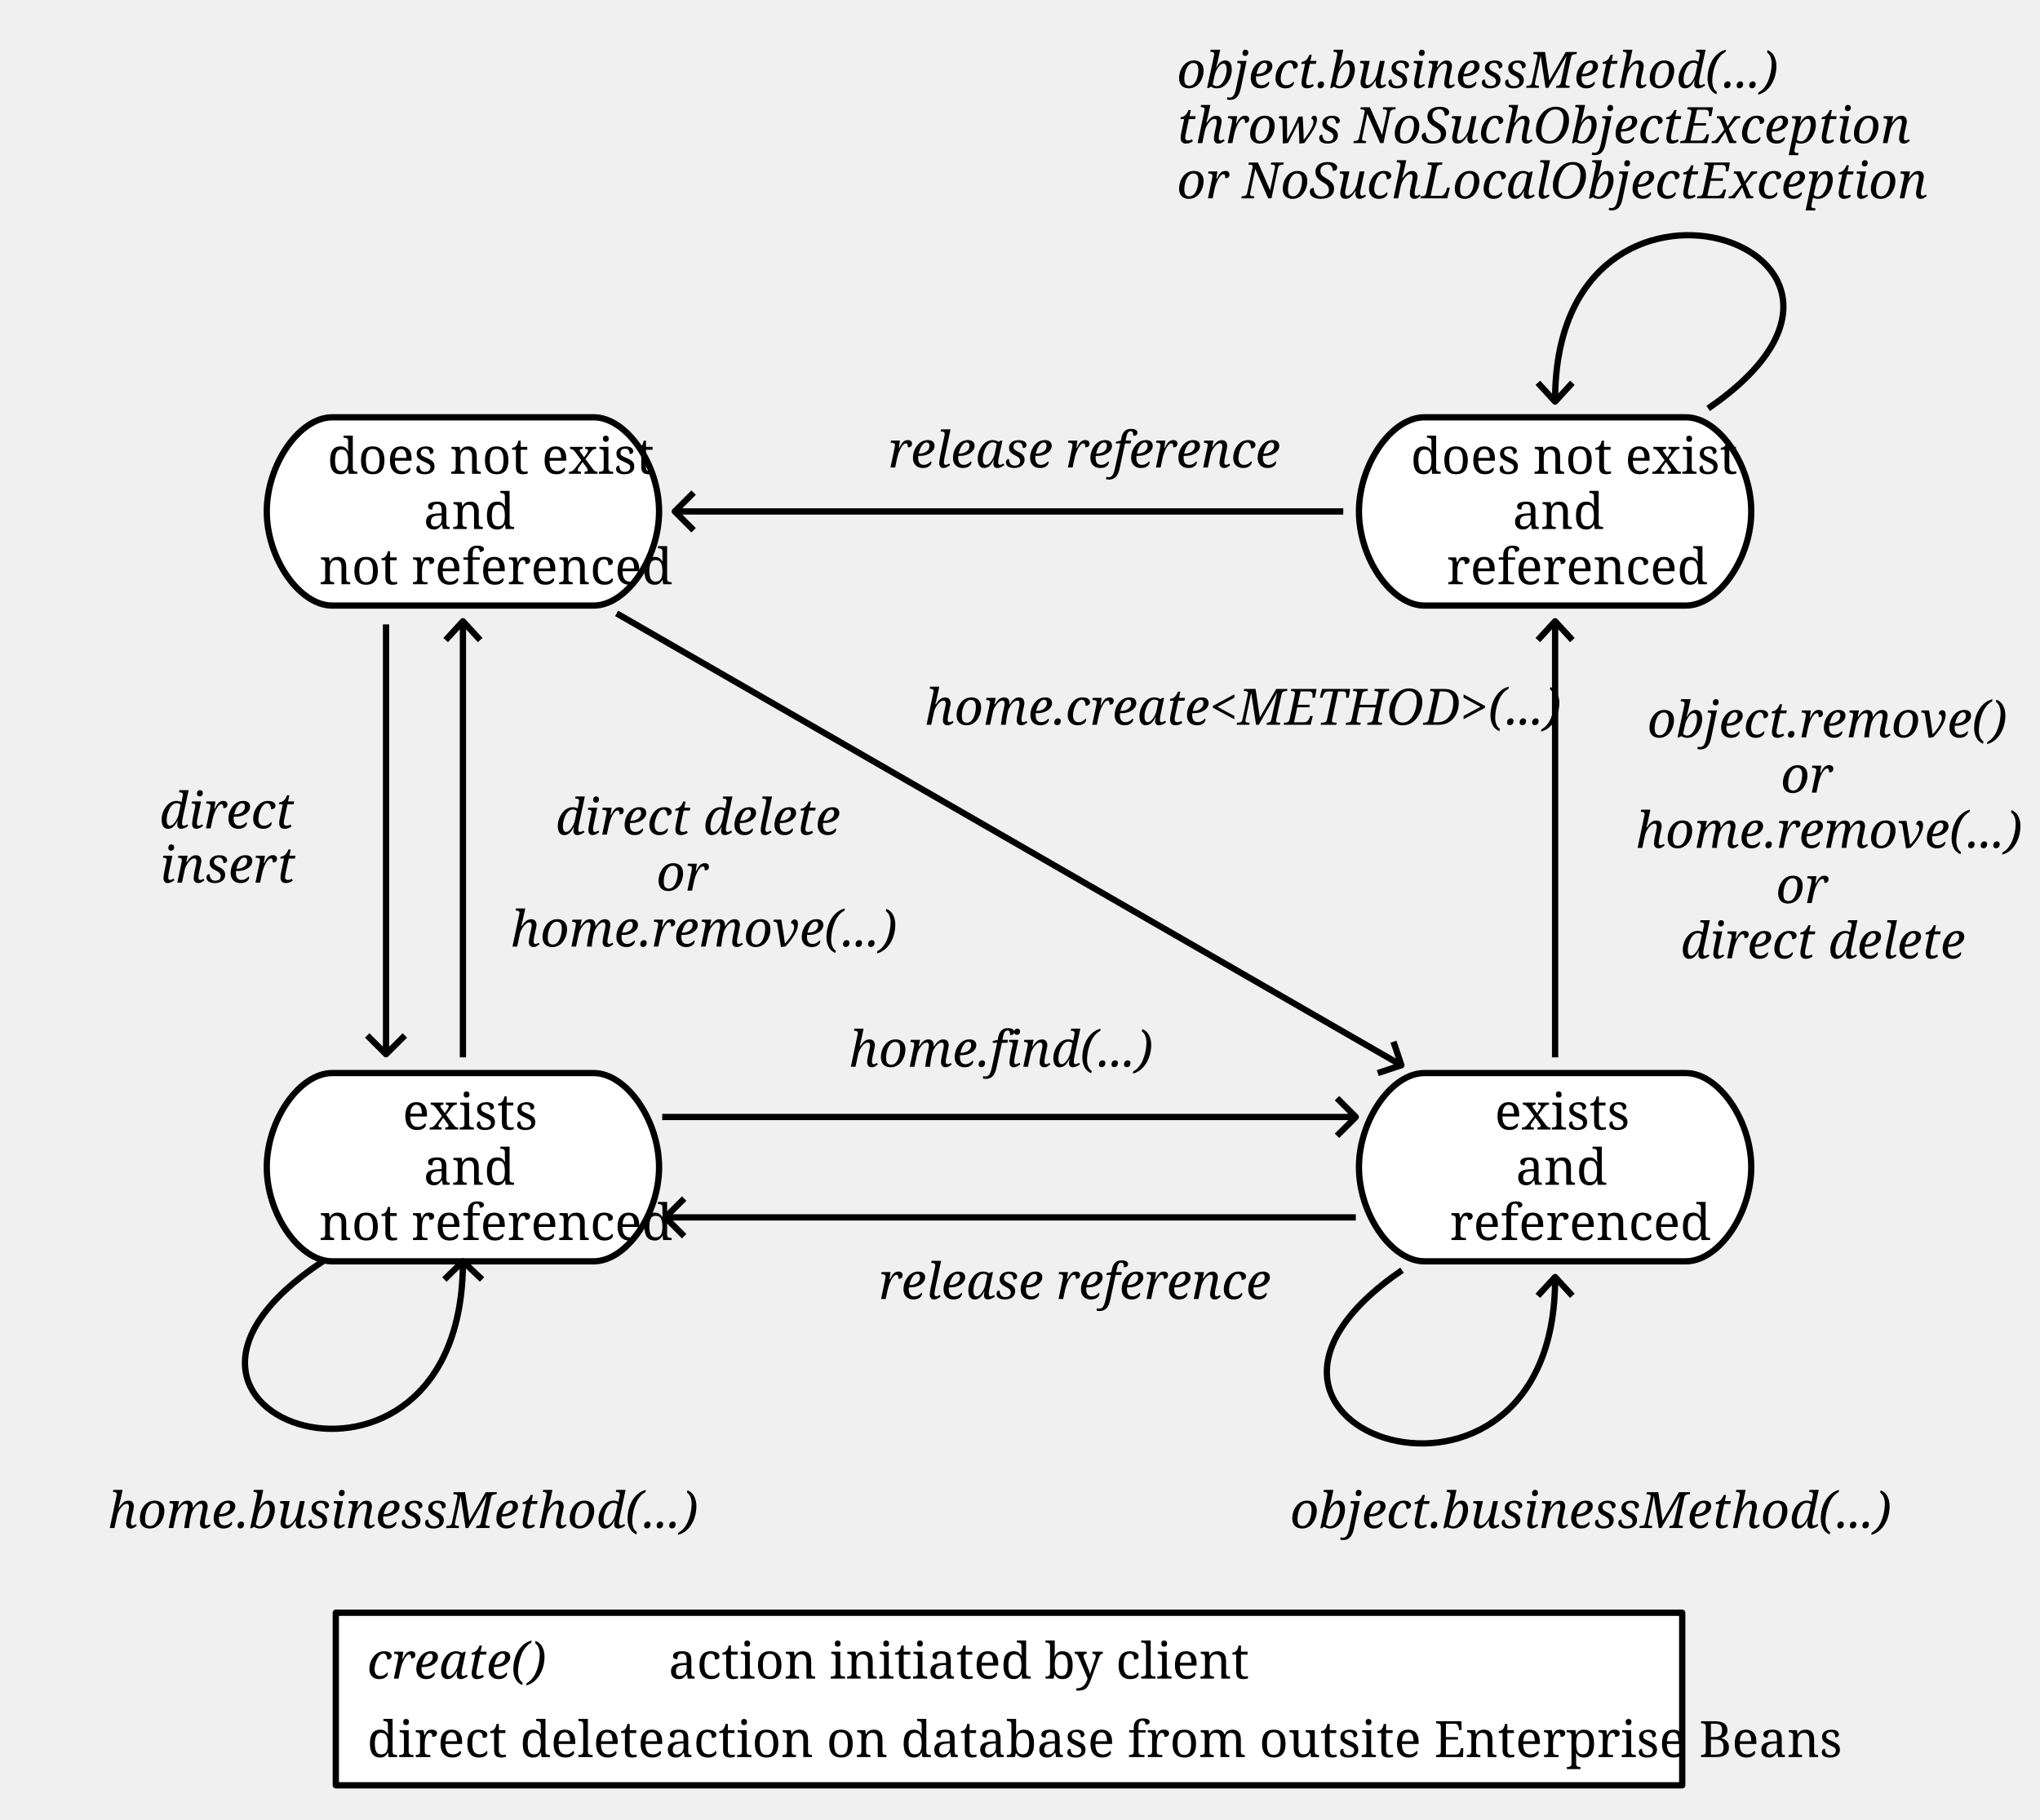
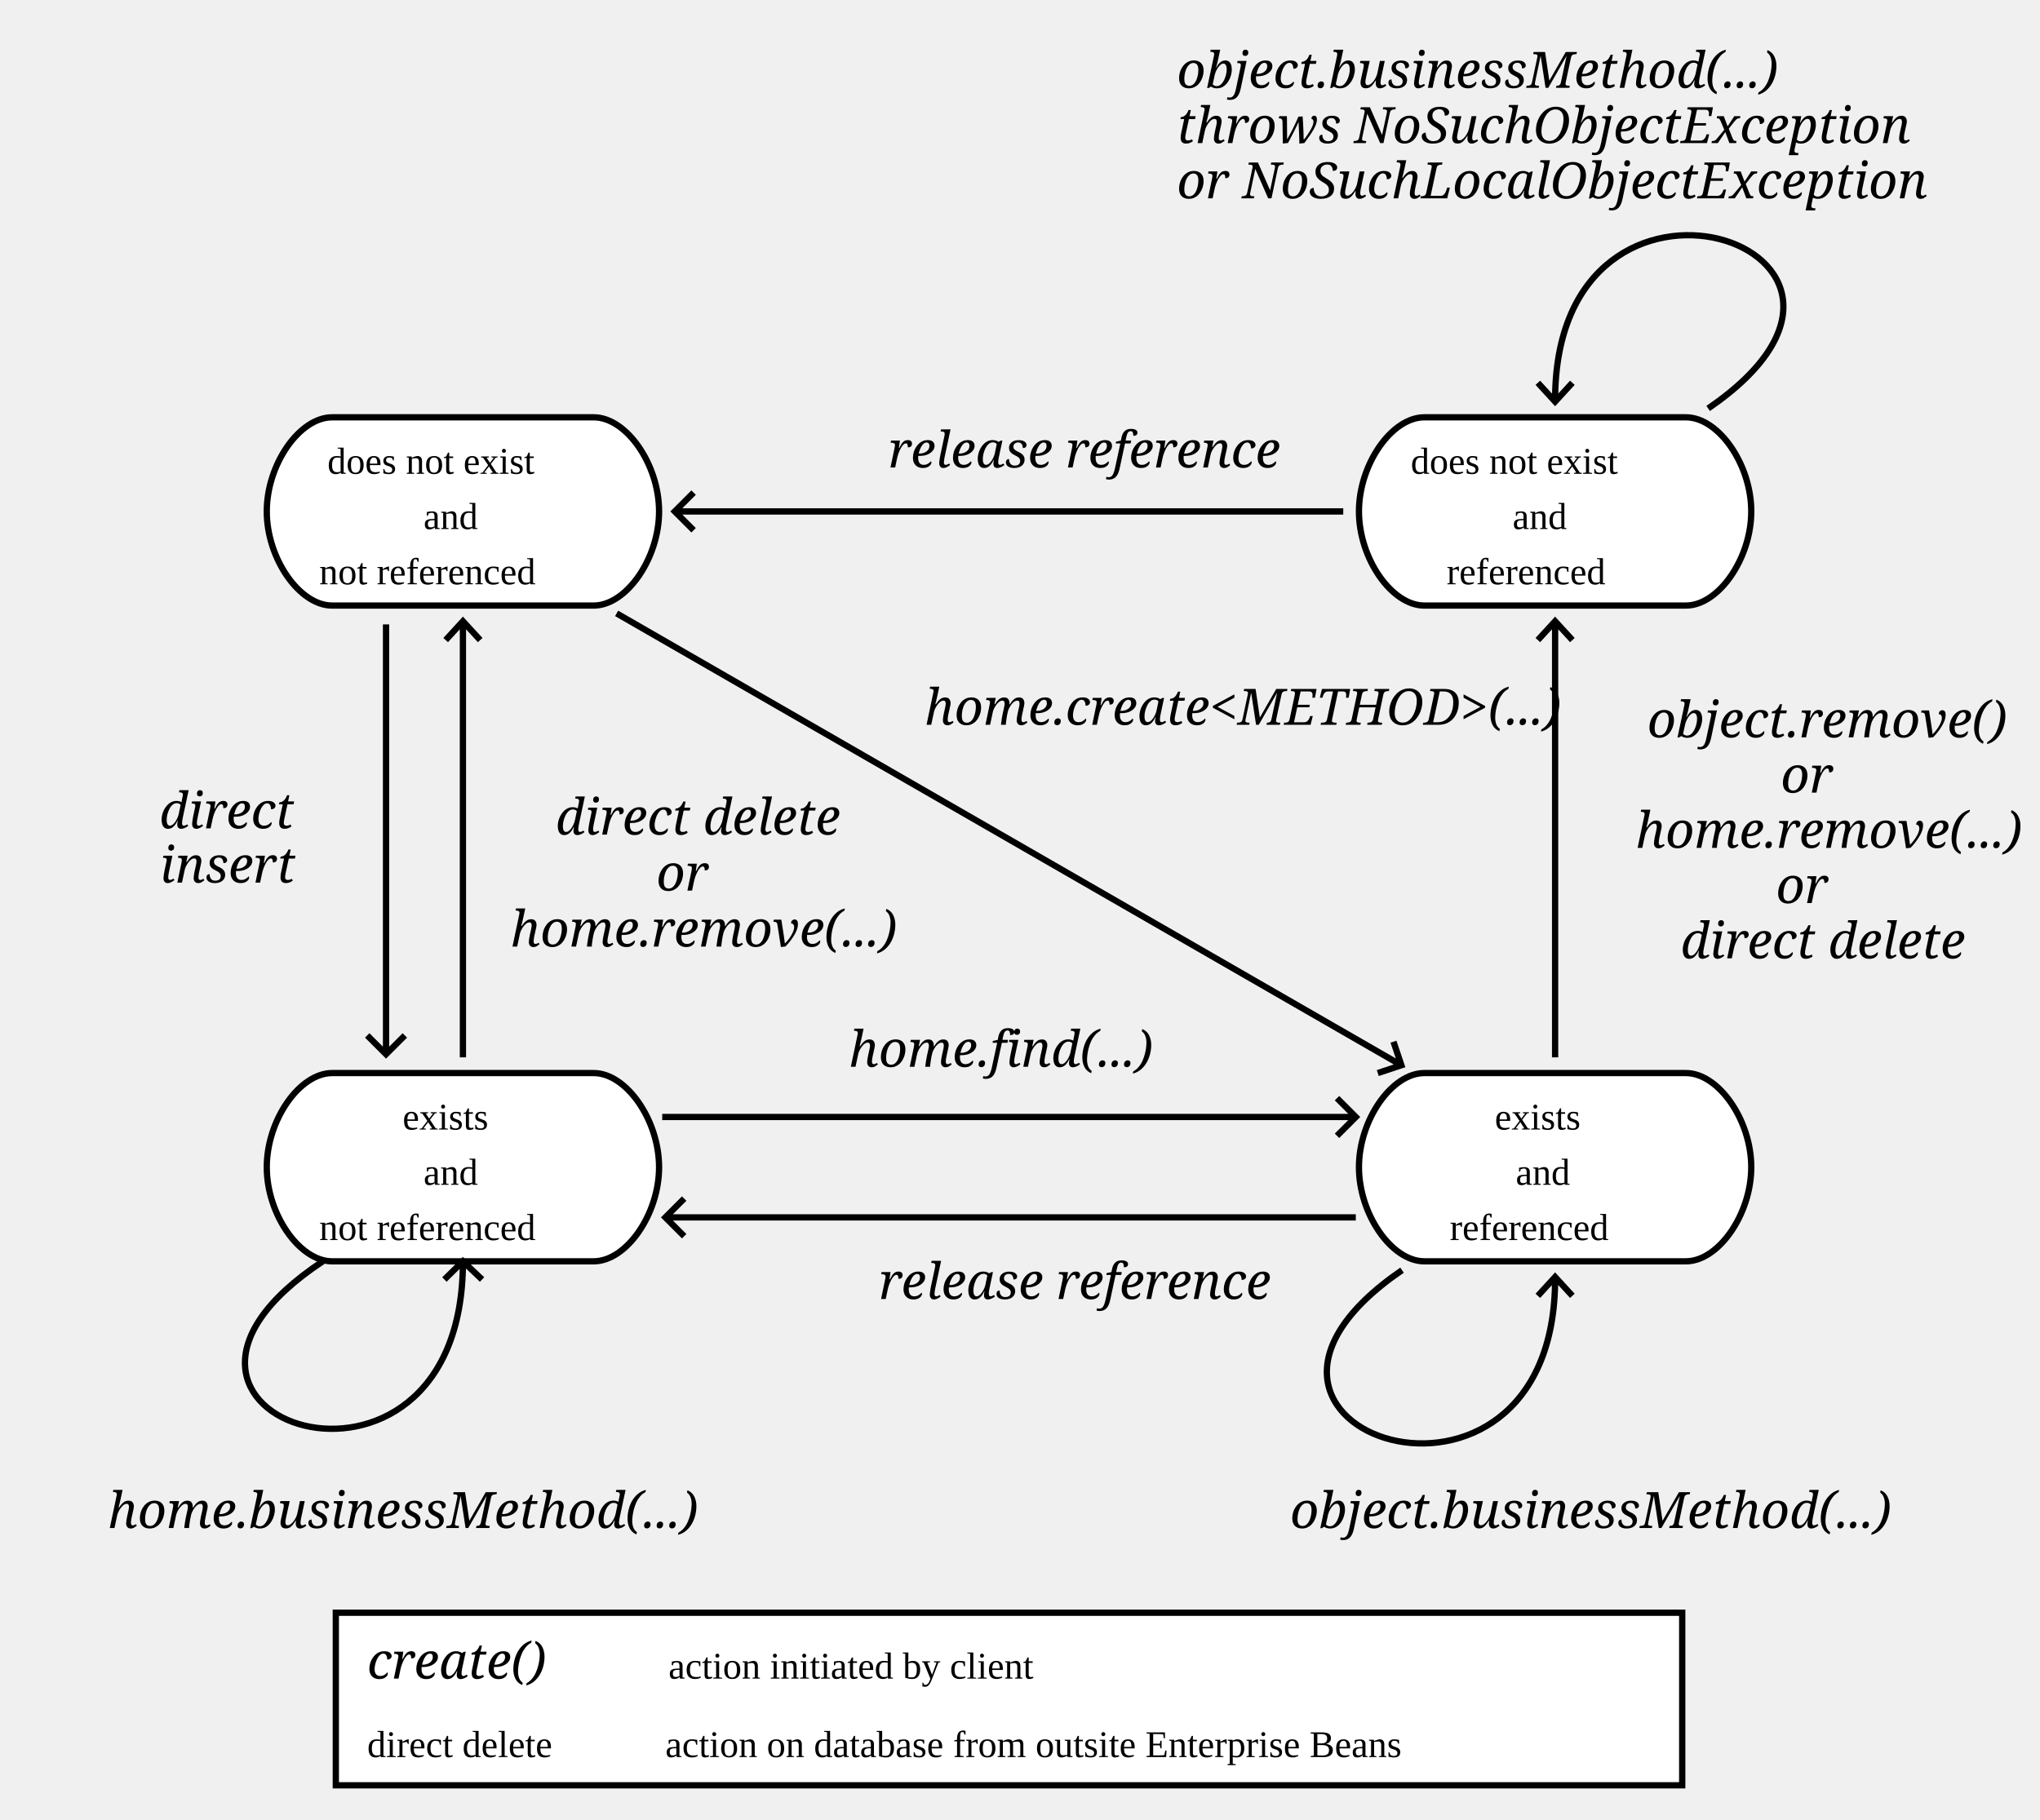
<svg xmlns="http://www.w3.org/2000/svg" width="650" height="580">
-   <path fill="#fff" stroke="#000" stroke-linejoin="round" stroke-width="2" d="M105.833 133h83.334C199.583 133 210 148 210 163s-10.417 30-20.833 30h-83.334C95.417 193 85 178 85 163s10.417-30 20.833-30" />
-   <text font-family="serif" font-size="16" font-weight="400" transform="translate(94 151)">
+   <path fill="#fff" stroke="#000" stroke-width="2" d="M105.833 133h83.334C199.583 133 210 148 210 163s-10.417 30-20.833 30h-83.334C95.417 193 85 178 85 163s10.417-30 20.833-30" />
+   <text transform="translate(94 151)">
    <tspan x="10.32" y="0">does not exist </tspan>
    <tspan x="40.945" y="17.609">and </tspan>
    <tspan x="7.719" y="35.219">not referenced</tspan>
  </text>
-   <path fill="#fff" stroke="#000" stroke-linejoin="round" stroke-width="2" d="M453.833 133h83.334C547.583 133 558 148 558 163s-10.417 30-20.833 30h-83.334C443.417 193 433 178 433 163s10.417-30 20.833-30" />
-   <text font-family="serif" font-size="16" font-weight="400" transform="translate(441 151)">
+   <path fill="#fff" stroke="#000" stroke-width="2" d="M453.833 133h83.334C547.583 133 558 148 558 163s-10.417 30-20.833 30h-83.334C443.417 193 433 178 433 163s10.417-30 20.833-30" />
+   <text transform="translate(441 151)">
    <tspan x="8.5" y="0">does not exist </tspan>
    <tspan x="40.945" y="17.609">and </tspan>
    <tspan x="19.945" y="35.219">referenced</tspan>
  </text>
-   <path fill="#fff" stroke="#000" stroke-linejoin="round" stroke-width="2" d="M453.833 342h83.334C547.583 342 558 357 558 372s-10.417 30-20.833 30h-83.334C443.417 402 433 387 433 372s10.417-30 20.833-30" />
-   <text font-family="serif" font-size="16" font-weight="400" transform="translate(442 360)">
+   <path fill="#fff" stroke="#000" stroke-width="2" d="M453.833 342h83.334C547.583 342 558 357 558 372s-10.417 30-20.833 30h-83.334C443.417 402 433 387 433 372s10.417-30 20.833-30" />
+   <text transform="translate(442 360)">
    <tspan x="34.273" y="0">exists </tspan>
    <tspan x="40.945" y="17.609">and </tspan>
    <tspan x="19.945" y="35.219">referenced</tspan>
  </text>
-   <path fill="#fff" stroke="#000" stroke-linejoin="round" stroke-width="2" d="M105.833 342h83.334C199.583 342 210 357 210 372s-10.417 30-20.833 30h-83.334C95.417 402 85 387 85 372s10.417-30 20.833-30" />
-   <text font-family="serif" font-size="16" font-weight="400" transform="translate(94 360)">
+   <path fill="#fff" stroke="#000" stroke-width="2" d="M105.833 342h83.334C199.583 342 210 357 210 372s-10.417 30-20.833 30h-83.334C95.417 402 85 387 85 372s10.417-30 20.833-30" />
+   <text transform="translate(94 360)">
    <tspan x="34.273" y="0">exists </tspan>
    <tspan x="40.945" y="17.609">and </tspan>
    <tspan x="7.719" y="35.219">not referenced</tspan>
  </text>
-   <path fill="none" stroke="#000" stroke-linejoin="round" stroke-width="2" d="M123 199v137m6-6l-6 6-6-6" />
+   <path fill="none" stroke="#000" stroke-width="2" d="M123 199v137m6-6l-6 6-6-6" />
  <text font-family="serif" font-size="16" font-style="italic" font-weight="400" transform="translate(40 264)">
    <tspan x="10.797" y="0">direct </tspan>
    <tspan x="10.938" y="17.297">insert</tspan>
  </text>
-   <path fill="none" stroke="#000" stroke-linejoin="round" stroke-width="2" d="M196.476 195.495L442.192 337.01l4.332 2.496M444 332l2.524 7.505L439 342" />
+   <path fill="none" stroke="#000" stroke-width="2" d="M196.476 195.495L442.192 337.01l4.332 2.496M444 332l2.524 7.505L439 342" />
  <text font-family="serif" font-size="16" font-style="italic" font-weight="400" transform="translate(301 231)">
    <tspan x="-6.477" y="0">home.create&lt;METHOD&gt;(...)</tspan>
  </text>
-   <path fill="none" stroke="#000" stroke-linejoin="round" stroke-width="2" d="M426 350l6 6-6 6m6-6H211" />
+   <path fill="none" stroke="#000" stroke-width="2" d="M426 350l6 6-6 6m6-6H211" />
  <text font-family="serif" font-size="16" font-style="italic" font-weight="400" transform="translate(259 340)">
    <tspan x="11.398" y="0">home.find(...)</tspan>
  </text>
-   <path fill="none" stroke="#000" stroke-linejoin="round" stroke-width="2" d="M102.857 402C27.6 451.8 147.6 491.8 147.5 402m-5.9 5.8l5.9-5.8 6.1 5.8" />
+   <path fill="none" stroke="#000" stroke-width="2" d="M102.857 402C27.6 451.8 147.6 491.8 147.5 402m-5.9 5.8l5.9-5.8 6.1 5.8" />
  <text font-family="serif" font-size="16" font-style="italic" font-weight="400" transform="translate(22 487)">
    <tspan x="12.289" y="0">home.businessMethod(...)</tspan>
  </text>
-   <path fill="none" stroke="#000" stroke-linejoin="round" stroke-width="2" d="M446.73 404.823C372 456 496 497 495.5 407m-5.5 6l5.5-6 5.5 6" />
+   <path fill="none" stroke="#000" stroke-width="2" d="M446.73 404.823C372 456 496 497 495.5 407m-5.5 6l5.5-6 5.5 6" />
  <text font-family="serif" font-size="16" font-style="italic" font-weight="400" transform="translate(401 487)">
    <tspan x="10.07" y="0">object.businessMethod(...)</tspan>
  </text>
-   <path fill="none" stroke="#000" stroke-linejoin="round" stroke-width="2" d="M218 394l-6-6 6-6m-6 6h220" />
+   <path fill="none" stroke="#000" stroke-width="2" d="M218 394l-6-6 6-6m-6 6h220" />
  <text font-family="serif" font-size="16" font-style="italic" font-weight="400" transform="translate(259 414)">
    <tspan x="21.031" y="0">release reference</tspan>
  </text>
-   <path fill="none" stroke="#000" stroke-linejoin="round" stroke-width="2" d="M142 204l5.5-6 5.5 6m-5.5-6v139" />
+   <path fill="none" stroke="#000" stroke-width="2" d="M142 204l5.5-6 5.5 6m-5.5-6v139" />
  <text font-family="serif" font-size="16" font-style="italic" font-weight="400" transform="translate(165 266)">
    <tspan x="12.039" y="0">direct delete </tspan>
    <tspan x="44.141" y="17.844">or </tspan>
    <tspan x="-2.406" y="35.688">home.remove(...)</tspan>
  </text>
-   <path fill="none" stroke="#000" stroke-linejoin="round" stroke-width="2" d="M490 204l5.5-6 5.5 6m-5.5-6v139" />
+   <path fill="none" stroke="#000" stroke-width="2" d="M490 204l5.5-6 5.5 6m-5.5-6v139" />
  <text font-family="serif" font-size="16" font-style="italic" font-weight="400" transform="translate(523 235)">
    <tspan x="1.875" y="0">object.remove() </tspan>
    <tspan x="44.398" y="17.609">or </tspan>
    <tspan x="-1.906" y="35.219">home.remove(...) </tspan>
    <tspan x="42.883" y="52.828">or </tspan>
    <tspan x="12.484" y="70.438">direct delete</tspan>
  </text>
-   <path fill="none" stroke="#000" stroke-linejoin="round" stroke-width="2" d="M544.27 130.177C619 79 495 38 495.5 128m5.5-6l-5.5 6-5.5-6" />
+   <path fill="none" stroke="#000" stroke-width="2" d="M544.27 130.177C619 79 495 38 495.5 128m5.5-6l-5.5 6-5.5-6" />
  <text font-family="serif" font-size="16" font-style="italic" font-weight="400" transform="translate(375 28)">
    <tspan x="0" y="0">object.businessMethod(...) </tspan>
    <tspan x="0" y="17.609">throws NoSuchObjectException </tspan>
    <tspan x="0" y="35.219">or NoSuchLocalObjectException</tspan>
  </text>
-   <path fill="none" stroke="#000" stroke-linejoin="round" stroke-width="2" d="M221 169l-6-6 6-6m-6 6h213" />
+   <path fill="none" stroke="#000" stroke-width="2" d="M221 169l-6-6 6-6m-6 6h213" />
  <text font-family="serif" font-size="16" font-style="italic" font-weight="400" transform="translate(262 149)">
    <tspan x="21.031" y="0">release reference</tspan>
  </text>
-   <path fill="#fff" stroke="#000" stroke-linejoin="round" stroke-width="2" d="M107 514h429v55H107z" />
+   <path fill="#fff" stroke="#000" stroke-width="2" d="M107 514h429v55H107z" />
  <text font-family="serif" font-size="16" font-style="italic" font-weight="400" transform="translate(117 535)">
    <tspan x="0" y="0">create() </tspan>
  </text>
-   <text font-family="serif" font-size="16" font-weight="400" transform="translate(213 535)">
+   <text transform="translate(213 535)">
    <tspan x="0" y="0">action initiated by client</tspan>
  </text>
-   <text font-family="serif" font-size="16" font-weight="400" transform="translate(117 560)">
+   <text transform="translate(117 560)">
    <tspan x="0" y="0">direct delete </tspan>
  </text>
-   <text font-family="serif" font-size="16" font-weight="400" transform="translate(212 560)">
+   <text transform="translate(212 560)">
    <tspan x="0" y="0">action on database from outsite Enterprise Beans</tspan>
  </text>
</svg>
